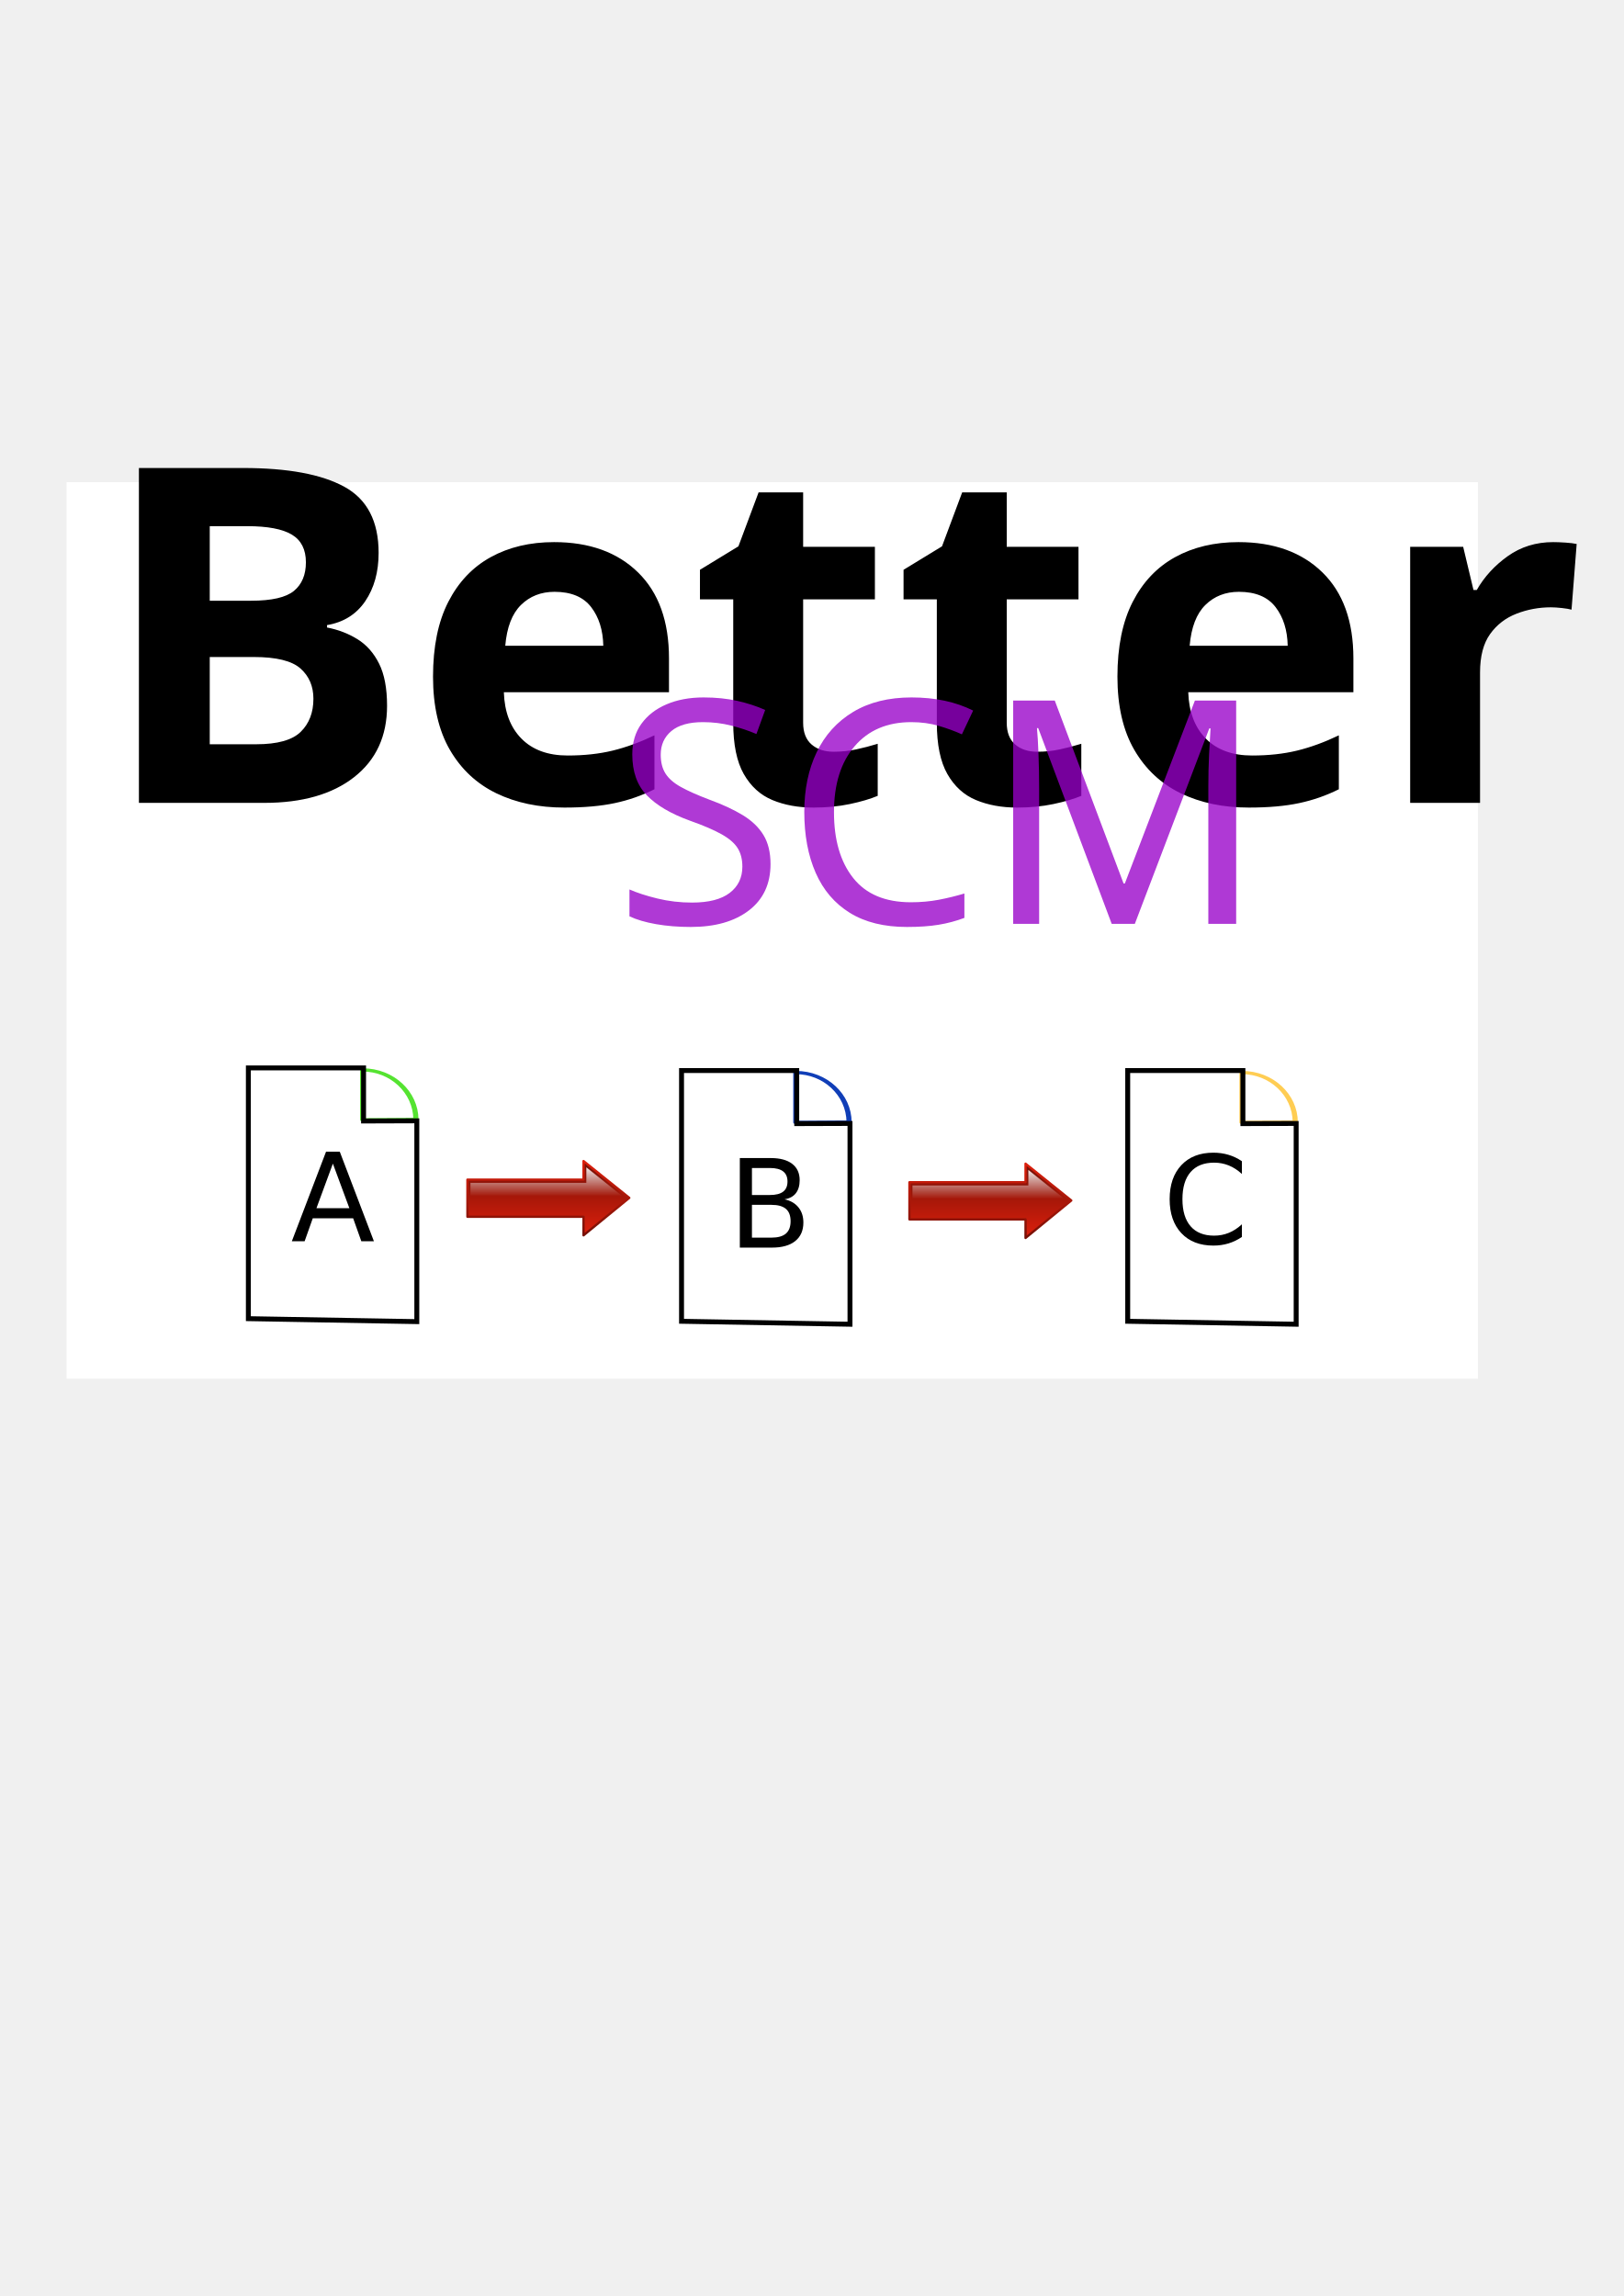
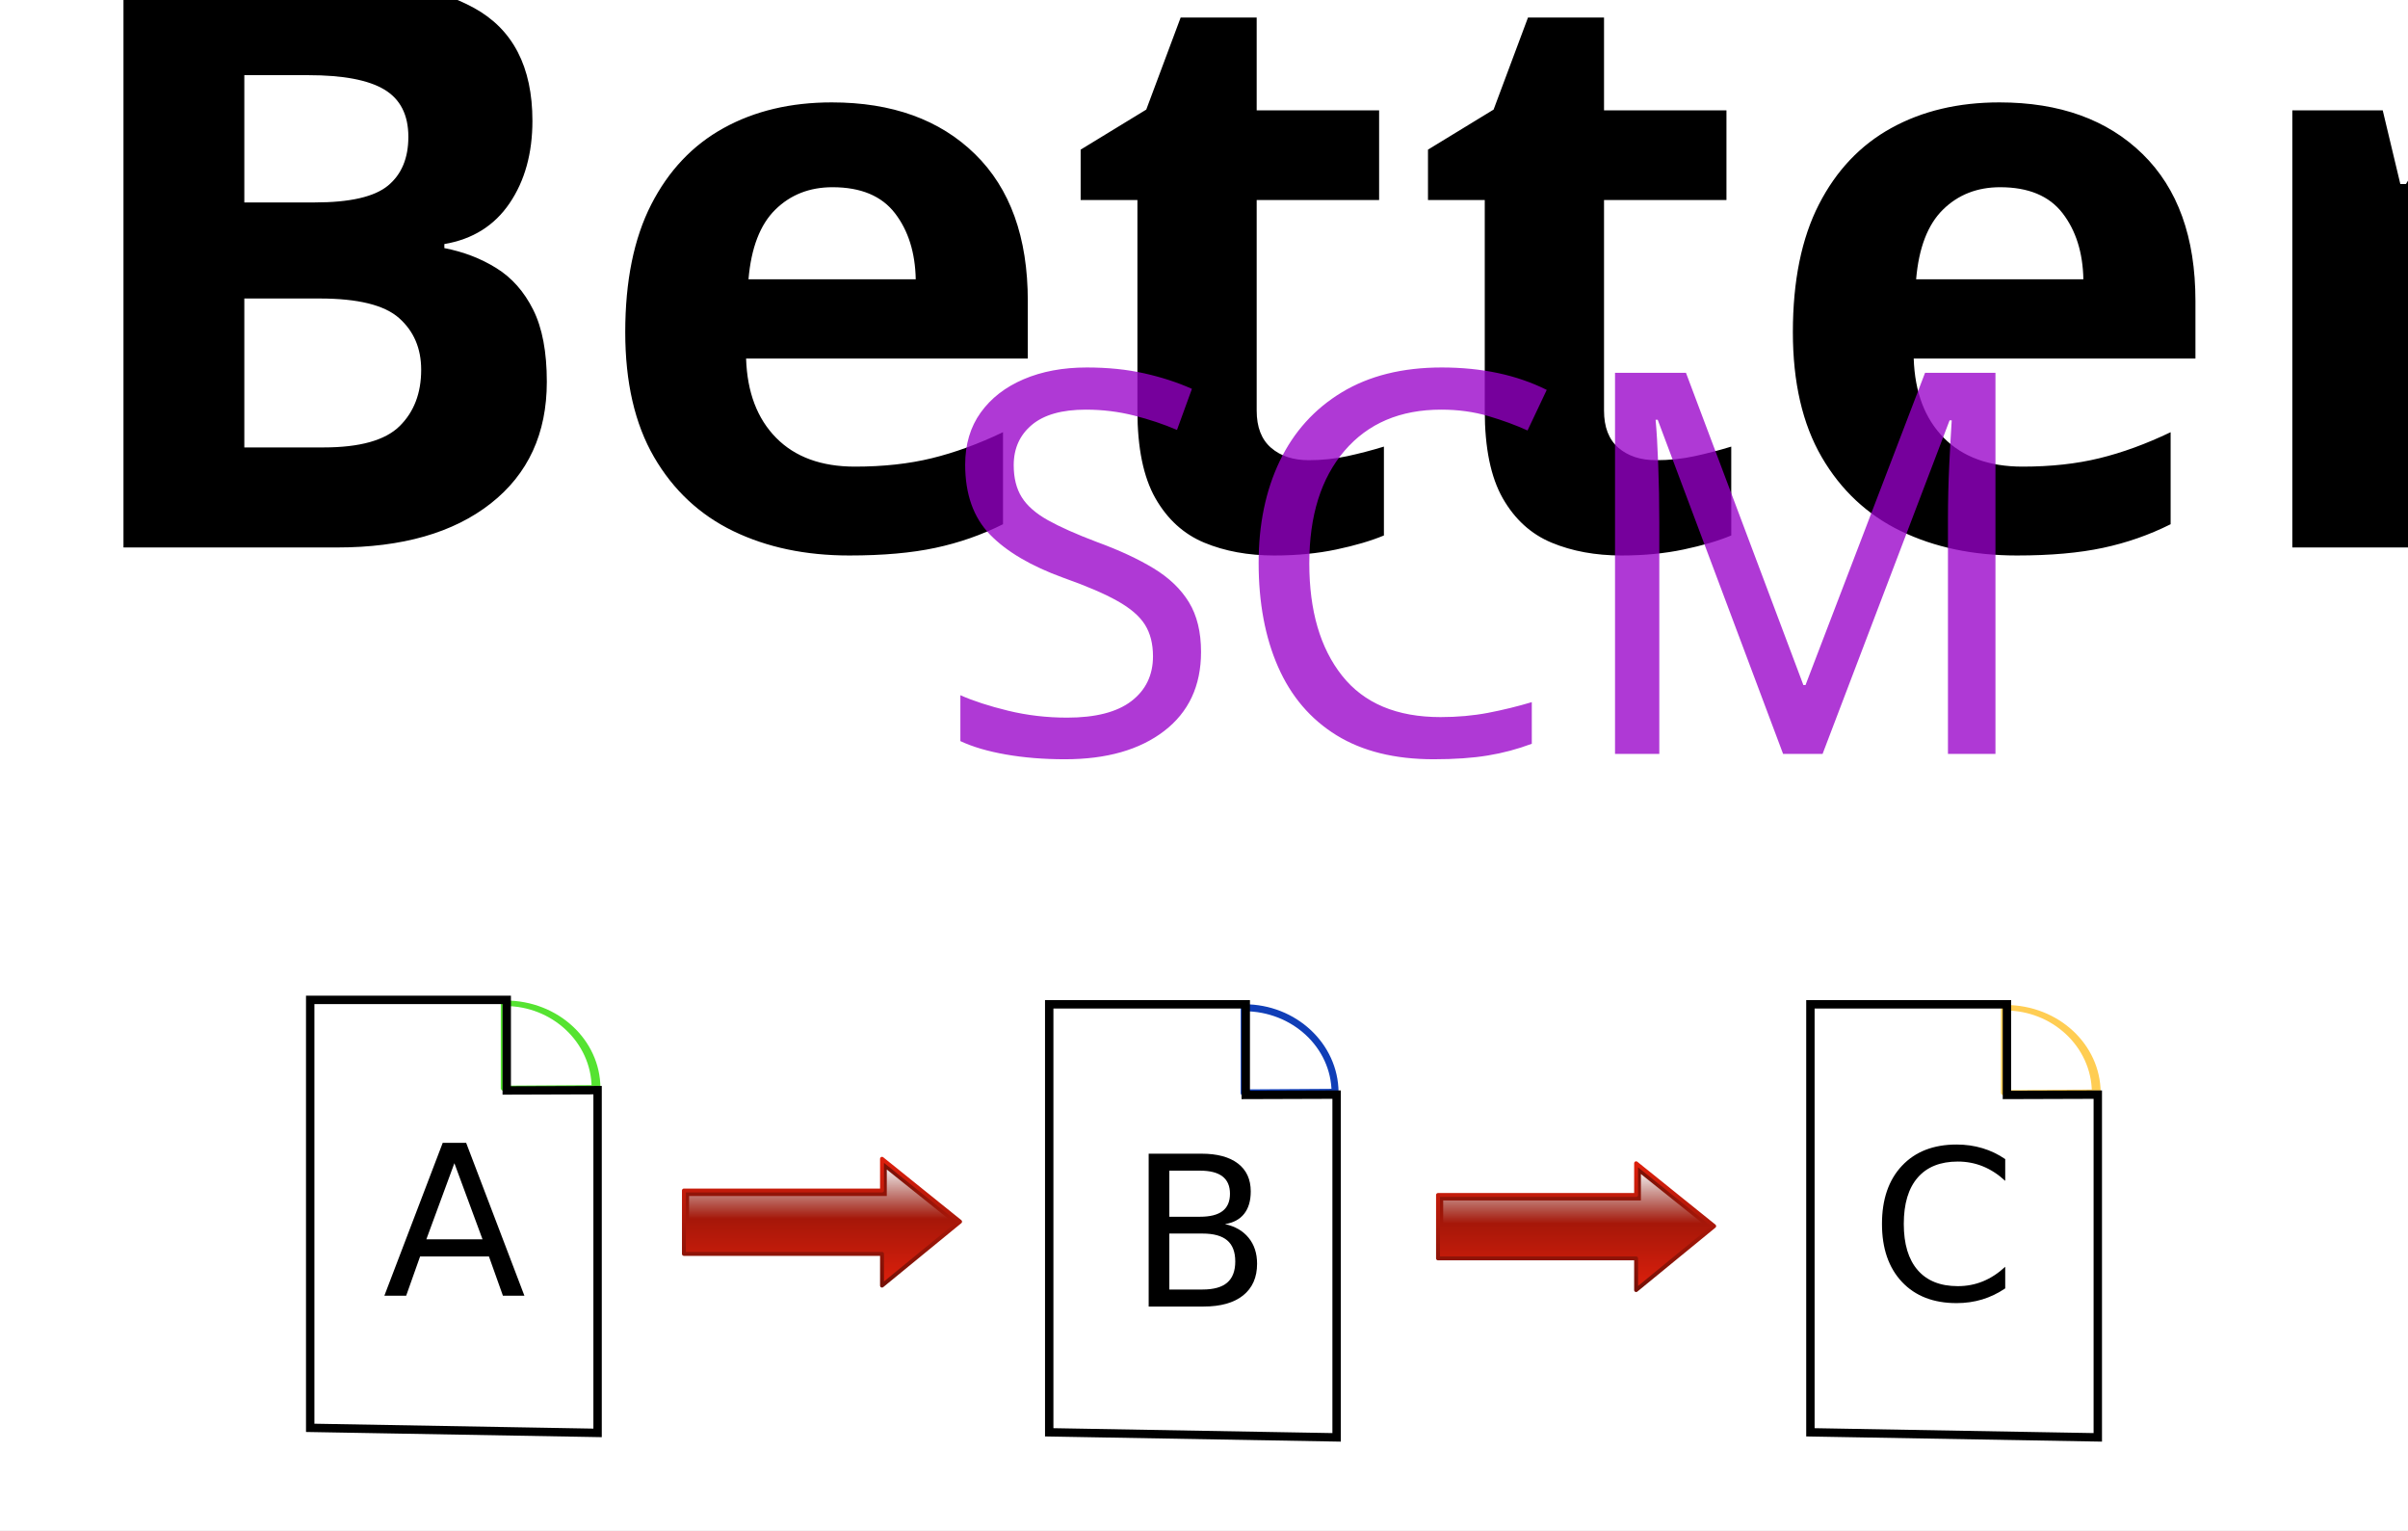
- <svg xmlns="http://www.w3.org/2000/svg" xmlns:xlink="http://www.w3.org/1999/xlink" width="210mm" height="297mm" id="svg2">
+ <svg xmlns="http://www.w3.org/2000/svg" xmlns:xlink="http://www.w3.org/1999/xlink" width="182.547mm" height="115.975mm" id="svg2" version="1.1">
  <defs id="defs3">
    <linearGradient xlink:href="#linearGradient1694" id="linearGradient1692" gradientUnits="userSpaceOnUse" gradientTransform="scale(1.479463,0.675921)" x1="244.86" y1="827.013" x2="244.86" y2="646.062" />
    <linearGradient xlink:href="#linearGradient1683" id="linearGradient1690" gradientTransform="scale(1.475472,0.677749)" x1="240.862" y1="635.747" x2="240.862" y2="1038.944" gradientUnits="userSpaceOnUse" />
    <linearGradient xlink:href="#linearGradient1683" id="linearGradient1686" gradientTransform="scale(1.475472,0.677749)" x1="242.398" y1="1035.334" x2="242.398" y2="636.255" gradientUnits="userSpaceOnUse" />
    <linearGradient id="linearGradient1683">
      <stop style="stop-color:#db1f0c;stop-opacity:1;" offset="0" id="stop1684" />
      <stop style="stop-color:#761006;stop-opacity:1;" offset="1" id="stop1685" />
    </linearGradient>
    <linearGradient id="linearGradient1694">
      <stop style="stop-color:#ffffff;stop-opacity:0;" offset="0" id="stop1695" />
      <stop style="stop-color:#ffffff;stop-opacity:1;" offset="1" id="stop1696" />
    </linearGradient>
    <linearGradient xlink:href="#linearGradient1683" id="linearGradient1368" gradientUnits="userSpaceOnUse" gradientTransform="scale(1.475472,0.677749)" x1="242.398" y1="1035.334" x2="242.398" y2="636.255" />
    <linearGradient xlink:href="#linearGradient1683" id="linearGradient1370" gradientUnits="userSpaceOnUse" gradientTransform="scale(1.475472,0.677749)" x1="240.862" y1="635.747" x2="240.862" y2="1038.944" />
    <linearGradient xlink:href="#linearGradient1694" id="linearGradient1372" gradientUnits="userSpaceOnUse" gradientTransform="scale(1.479463,0.675921)" x1="244.86" y1="827.013" x2="244.86" y2="646.062" />
    <linearGradient xlink:href="#linearGradient1683" id="linearGradient1374" gradientUnits="userSpaceOnUse" gradientTransform="scale(1.475472,0.677749)" x1="242.398" y1="1035.334" x2="242.398" y2="636.255" />
    <linearGradient xlink:href="#linearGradient1683" id="linearGradient1376" gradientUnits="userSpaceOnUse" gradientTransform="scale(1.475472,0.677749)" x1="240.862" y1="635.747" x2="240.862" y2="1038.944" />
    <linearGradient xlink:href="#linearGradient1694" id="linearGradient1378" gradientUnits="userSpaceOnUse" gradientTransform="scale(1.479463,0.675921)" x1="244.86" y1="827.013" x2="244.86" y2="646.062" />
    <linearGradient xlink:href="#linearGradient1683" id="linearGradient2476" gradientUnits="userSpaceOnUse" gradientTransform="scale(1.475472,0.677749)" x1="242.398" y1="1035.334" x2="242.398" y2="636.255" />
    <linearGradient xlink:href="#linearGradient1683" id="linearGradient2478" gradientUnits="userSpaceOnUse" gradientTransform="scale(1.475472,0.677749)" x1="240.862" y1="635.747" x2="240.862" y2="1038.944" />
    <linearGradient xlink:href="#linearGradient1694" id="linearGradient2480" gradientUnits="userSpaceOnUse" gradientTransform="scale(1.479463,0.675921)" x1="244.86" y1="827.013" x2="244.86" y2="646.062" />
    <linearGradient xlink:href="#linearGradient1683" id="linearGradient2482" gradientUnits="userSpaceOnUse" gradientTransform="scale(1.475472,0.677749)" x1="242.398" y1="1035.334" x2="242.398" y2="636.255" />
    <linearGradient xlink:href="#linearGradient1683" id="linearGradient2484" gradientUnits="userSpaceOnUse" gradientTransform="scale(1.475472,0.677749)" x1="240.862" y1="635.747" x2="240.862" y2="1038.944" />
    <linearGradient xlink:href="#linearGradient1694" id="linearGradient2486" gradientUnits="userSpaceOnUse" gradientTransform="scale(1.479463,0.675921)" x1="244.86" y1="827.013" x2="244.86" y2="646.062" />
  </defs>
-   <g id="layer1">
-     <g id="g6835" transform="translate(-64.42763,16.92179)">
-       <rect y="218.797" x="96.955" height="438.329" width="689.94" id="rect1332" style="stroke-opacity:1;stroke-dasharray:none;stroke-miterlimit:4;stroke-linejoin:round;stroke-linecap:round;stroke-width:1.849;stroke:none;fill-rule:nonzero;fill-opacity:1;fill:#ffffff" />
-     </g>
-     <g id="g2447" transform="translate(123.9411,221.3569)">
-       <g transform="translate(-160.1905,31.40612)" id="g1345">
-         <g id="g6635" transform="translate(52.79507,-99.3412)">
-           <path style="fill:#1000c9;fill-opacity:0;fill-rule:nonzero;stroke:#55e331;stroke-width:6.293;stroke-linecap:round;stroke-linejoin:round;stroke-miterlimit:4;stroke-opacity:1" id="path3579" d="M 489.68,506.966 A 96.523,65.134 0 0 1 393.822,572.098 L 393.156,506.966 z" transform="matrix(0,-0.252673,0.399804,0,-41.96443,493.3957)" />
-           <path style="fill:#9800c9;fill-opacity:0;fill-rule:nonzero;stroke:#000000;stroke-width:2.407;stroke-linecap:butt;stroke-linejoin:miter;stroke-miterlimit:4;stroke-opacity:1" d="M 104.861,368.69 L 161.171,368.69 L 161.171,394.636 L 187.202,394.551 L 187.202,492.722 L 104.861,491.276 L 104.861,368.69 z " id="rect2816" />
-           <text xml:space="preserve" style="font-size:60.055;font-style:normal;font-variant:normal;font-weight:normal;font-stretch:normal;line-height:100%;writing-mode:lr-tb;text-anchor:start;fill:#000000;fill-opacity:1;stroke:none;stroke-width:1pt;stroke-linecap:butt;stroke-linejoin:miter;stroke-opacity:1;font-family:Bitstream Vera Sans" x="125.64" y="453.428" id="text4339">
-             <tspan id="tspan4341" x="125.64" y="453.428">A</tspan>
-           </text>
-         </g>
-         <g id="g6641" transform="translate(98.43477,-100.9218)">
-           <path style="fill:#001ac9;fill-opacity:0;fill-rule:nonzero;stroke:#103eb7;stroke-width:6.293;stroke-linecap:round;stroke-linejoin:round;stroke-miterlimit:4;stroke-opacity:1" id="path4343" d="M 489.68,506.966 A 96.523,65.134 0 0 1 393.822,572.098 L 393.156,506.966 z" transform="matrix(0,-0.252673,0.399804,0,124.1401,496.2565)" />
-           <path style="fill:#9800c9;fill-opacity:0;fill-rule:nonzero;stroke:#000000;stroke-width:2.407;stroke-linecap:butt;stroke-linejoin:miter;stroke-miterlimit:4;stroke-opacity:1" d="M 270.965,371.55 L 327.275,371.55 L 327.275,397.497 L 353.307,397.411 L 353.307,495.583 L 270.965,494.137 L 270.965,371.55 z " id="path4345" />
-           <text xml:space="preserve" style="font-size:60.055;font-style:normal;font-variant:normal;font-weight:normal;font-stretch:normal;line-height:100%;writing-mode:lr-tb;text-anchor:start;fill:#000000;fill-opacity:1;stroke:none;stroke-width:1pt;stroke-linecap:butt;stroke-linejoin:miter;stroke-opacity:1;font-family:Bitstream Vera Sans" x="293.57" y="458.114" id="text4347">
-             <tspan id="tspan4349" x="293.57" y="458.114">B</tspan>
-           </text>
-         </g>
-         <g id="g6647" transform="translate(135.822,-99.09644)">
-           <path style="fill:#00a782;fill-opacity:0;fill-rule:nonzero;stroke:#ffcd53;stroke-width:6.293;stroke-linecap:round;stroke-linejoin:round;stroke-miterlimit:4;stroke-opacity:1" id="path5109" d="M 489.68,506.966 A 96.523,65.134 0 0 1 393.822,572.098 L 393.156,506.966 z" transform="matrix(0,-0.252673,0.399804,0,304.8503,494.4312)" />
-           <path style="fill:#9800c9;fill-opacity:0;fill-rule:nonzero;stroke:#000000;stroke-width:2.407;stroke-linecap:butt;stroke-linejoin:miter;stroke-miterlimit:4;stroke-opacity:1" d="M 451.675,369.725 L 507.985,369.725 L 507.985,395.671 L 534.017,395.586 L 534.017,493.757 L 451.675,492.311 L 451.675,369.725 z " id="path5111" />
-           <text xml:space="preserve" style="font-size:60.055;font-style:normal;font-variant:normal;font-weight:normal;font-stretch:normal;line-height:100%;writing-mode:lr-tb;text-anchor:start;fill:#000000;fill-opacity:1;stroke:none;stroke-width:1pt;stroke-linecap:butt;stroke-linejoin:miter;stroke-opacity:1;font-family:Bitstream Vera Sans" x="468.804" y="454.463" id="text5113">
-             <tspan id="tspan5115" x="468.804" y="454.463">C</tspan>
-           </text>
-         </g>
-         <g id="g1260" transform="matrix(-0.128144,0,0,0.128144,345.5281,312.5627)">
-           <path style="fill:url(#linearGradient2476);fill-opacity:1;fill-rule:evenodd;stroke:url(#linearGradient2478);stroke-width:8.75;stroke-linecap:butt;stroke-linejoin:round;stroke-miterlimit:4;stroke-opacity:1" d="M 45.593,565.217 L 220.155,708.191 L 220.155,637.325 L 663.068,637.325 L 663.068,495.593 L 220.155,495.593 L 220.155,424.727 L 45.593,565.217 z " id="path1061" transform="translate(-32.57368,-406.7069)" />
-           <path style="fill:url(#linearGradient2480);fill-opacity:1;fill-rule:evenodd;stroke:none;stroke-width:8.75;stroke-linecap:butt;stroke-linejoin:miter;stroke-miterlimit:4;stroke-opacity:1" d="M 62.969,565.979 L 209.459,591.616 L 651.51,591.616 L 651.51,507.867 L 209.459,507.867 L 209.459,448.717 L 62.969,565.979 z " id="path1691" transform="translate(-32.57368,-406.7069)" />
-         </g>
-         <g id="g6840" transform="matrix(-0.128144,0,0,0.128144,561.5927,313.8429)">
-           <path style="fill:url(#linearGradient2482);fill-opacity:1;fill-rule:evenodd;stroke:url(#linearGradient2484);stroke-width:8.75;stroke-linecap:butt;stroke-linejoin:round;stroke-miterlimit:4;stroke-opacity:1" d="M 45.593,565.217 L 220.155,708.191 L 220.155,637.325 L 663.068,637.325 L 663.068,495.593 L 220.155,495.593 L 220.155,424.727 L 45.593,565.217 z " id="path6842" transform="translate(-32.57368,-406.7069)" />
-           <path style="fill:url(#linearGradient2486);fill-opacity:1;fill-rule:evenodd;stroke:none;stroke-width:8.75;stroke-linecap:butt;stroke-linejoin:miter;stroke-miterlimit:4;stroke-opacity:1" d="M 62.969,565.979 L 209.459,591.616 L 651.51,591.616 L 651.51,507.867 L 209.459,507.867 L 209.459,448.717 L 62.969,565.979 z " id="path6844" transform="translate(-32.57368,-406.7069)" />
-         </g>
-       </g>
-       <g transform="translate(-143.6297,-93.20062)" id="g6852">
-         <text id="text1291" y="264.374" x="66.952" style="font-size:229.304;font-style:normal;font-variant:normal;font-weight:bold;font-stretch:normal;line-height:100%;writing-mode:lr-tb;text-anchor:start;fill:#000000;fill-opacity:1;stroke:none;stroke-width:1pt;stroke-linecap:butt;stroke-linejoin:miter;stroke-opacity:1;font-family:Blue Highway" xml:space="preserve">
-           <tspan y="264.374" x="66.952" id="tspan1293">Better</tspan>
-         </text>
-         <text id="text1295" y="323.509" x="319.587" style="font-size:152.87;font-style:normal;font-variant:normal;font-weight:normal;font-stretch:normal;line-height:100%;writing-mode:lr-tb;text-anchor:start;fill:#9800c9;fill-opacity:0.777;stroke:none;stroke-width:1pt;stroke-linecap:butt;stroke-linejoin:miter;stroke-opacity:1;font-family:Crillee" xml:space="preserve">
-           <tspan y="323.509" x="319.587" id="tspan1297">SCM</tspan>
+   <g id="layer1" transform="translate(-32.52765,-235.7189)">
+     <g id="g6835" transform="translate(-64.42763,16.92179)" />
+     <g id="g915">
+       <rect style="fill:#ffffff;fill-opacity:1;fill-rule:nonzero;stroke:none;stroke-width:1.849;stroke-linecap:round;stroke-linejoin:round;stroke-miterlimit:4;stroke-dasharray:none;stroke-opacity:1" id="rect1332" width="689.94" height="438.329" x="96.955" y="218.797" transform="translate(-64.42763,16.92179)" />
+       <g transform="translate(16.54567,153.4218)" id="g6635">
+         <path transform="matrix(0,-0.252673,0.399804,0,-41.96443,493.3957)" d="m 489.68,506.966 a 96.523,65.134 0 0 1 -95.858,65.132 l -0.665,-65.132 z" id="path3579" style="fill:#1000c9;fill-opacity:0;fill-rule:nonzero;stroke:#55e331;stroke-width:6.293;stroke-linecap:round;stroke-linejoin:round;stroke-miterlimit:4;stroke-opacity:1" />
+         <path id="rect2816" d="m 104.861,368.69 h 56.31 v 25.946 l 26.032,-0.085 v 98.171 l -82.342,-1.446 z" style="fill:#9800c9;fill-opacity:0;fill-rule:nonzero;stroke:#000000;stroke-width:2.407;stroke-linecap:butt;stroke-linejoin:miter;stroke-miterlimit:4;stroke-opacity:1" />
+         <text id="text4339" y="453.428" x="125.64" style="font-style:normal;font-variant:normal;font-weight:normal;font-stretch:normal;line-height:0%;font-family:'Bitstream Vera Sans';writing-mode:lr-tb;text-anchor:start;fill:#000000;fill-opacity:1;stroke:none;stroke-width:1pt;stroke-linecap:butt;stroke-linejoin:miter;stroke-opacity:1" xml:space="preserve">
+           <tspan style="font-size:60.055px;line-height:1" y="453.428" x="125.64" id="tspan4341">A</tspan>
        </text>
      </g>
+       <path style="fill:#001ac9;fill-opacity:0;fill-rule:nonzero;stroke:#103eb7;stroke-width:2;stroke-linecap:round;stroke-linejoin:round;stroke-miterlimit:4;stroke-opacity:1" id="path4343" d="m -524.369,389.012 a 24.389,26.041 0 0 1 -24.221,26.04 l -0.168,-26.04 z" transform="rotate(-90)" />
+       <path style="fill:#9800c9;fill-opacity:0;fill-rule:nonzero;stroke:#000000;stroke-width:2.407;stroke-linecap:butt;stroke-linejoin:miter;stroke-miterlimit:4;stroke-opacity:1" d="m 333.15,523.392 h 56.31 v 25.946 l 26.032,-0.085 v 98.171 l -82.342,-1.446 z" id="path4345" />
+       <text xml:space="preserve" style="font-style:normal;font-variant:normal;font-weight:normal;font-stretch:normal;line-height:0%;font-family:'Bitstream Vera Sans';writing-mode:lr-tb;text-anchor:start;fill:#000000;fill-opacity:1;stroke:none;stroke-width:1pt;stroke-linecap:butt;stroke-linejoin:miter;stroke-opacity:1" x="355.755" y="609.955" id="text4347">
+         <tspan id="tspan4349" x="355.755" y="609.955" style="font-size:60.055px;line-height:1">B</tspan>
+       </text>
+       <g transform="translate(99.5726,153.6666)" id="g6647">
+         <path transform="matrix(0,-0.252673,0.399804,0,304.8503,494.4312)" d="m 489.68,506.966 a 96.523,65.134 0 0 1 -95.858,65.132 l -0.665,-65.132 z" id="path5109" style="fill:#00a782;fill-opacity:0;fill-rule:nonzero;stroke:#ffcd53;stroke-width:6.293;stroke-linecap:round;stroke-linejoin:round;stroke-miterlimit:4;stroke-opacity:1" />
+         <path id="path5111" d="m 451.675,369.725 h 56.31 v 25.946 l 26.032,-0.085 v 98.171 l -82.342,-1.446 z" style="fill:#9800c9;fill-opacity:0;fill-rule:nonzero;stroke:#000000;stroke-width:2.407;stroke-linecap:butt;stroke-linejoin:miter;stroke-miterlimit:4;stroke-opacity:1" />
+         <text id="text5113" y="454.463" x="468.804" style="font-style:normal;font-variant:normal;font-weight:normal;font-stretch:normal;line-height:0%;font-family:'Bitstream Vera Sans';writing-mode:lr-tb;text-anchor:start;fill:#000000;fill-opacity:1;stroke:none;stroke-width:1pt;stroke-linecap:butt;stroke-linejoin:miter;stroke-opacity:1" xml:space="preserve">
+           <tspan style="font-size:60.055px;line-height:1" y="454.463" x="468.804" id="tspan5115">C</tspan>
+         </text>
+       </g>
+       <g transform="matrix(-0.128144,0,0,0.128144,309.2787,565.3257)" id="g1260">
+         <path transform="translate(-32.57368,-406.7069)" id="path1061" d="M 45.593,565.217 220.155,708.191 V 637.325 H 663.068 V 495.593 H 220.155 v -70.866 z" style="fill:url(#linearGradient2476);fill-opacity:1;fill-rule:evenodd;stroke:url(#linearGradient2478);stroke-width:8.75;stroke-linecap:butt;stroke-linejoin:round;stroke-miterlimit:4;stroke-opacity:1" />
+         <path transform="translate(-32.57368,-406.7069)" id="path1691" d="M 62.969,565.979 209.459,591.616 H 651.51 V 507.867 H 209.459 v -59.149 z" style="fill:url(#linearGradient2480);fill-opacity:1;fill-rule:evenodd;stroke:none;stroke-width:8.75;stroke-linecap:butt;stroke-linejoin:miter;stroke-miterlimit:4;stroke-opacity:1" />
+       </g>
+       <g transform="matrix(-0.128144,0,0,0.128144,525.3433,566.6059)" id="g6840">
+         <path transform="translate(-32.57368,-406.7069)" id="path6842" d="M 45.593,565.217 220.155,708.191 V 637.325 H 663.068 V 495.593 H 220.155 v -70.866 z" style="fill:url(#linearGradient2482);fill-opacity:1;fill-rule:evenodd;stroke:url(#linearGradient2484);stroke-width:8.75;stroke-linecap:butt;stroke-linejoin:round;stroke-miterlimit:4;stroke-opacity:1" />
+         <path transform="translate(-32.57368,-406.7069)" id="path6844" d="M 62.969,565.979 209.459,591.616 H 651.51 V 507.867 H 209.459 v -59.149 z" style="fill:url(#linearGradient2486);fill-opacity:1;fill-rule:evenodd;stroke:none;stroke-width:8.75;stroke-linecap:butt;stroke-linejoin:miter;stroke-miterlimit:4;stroke-opacity:1" />
+       </g>
+       <text xml:space="preserve" style="font-style:normal;font-variant:normal;font-weight:bold;font-stretch:normal;line-height:0%;font-family:'Blue Highway';writing-mode:lr-tb;text-anchor:start;fill:#000000;fill-opacity:1;stroke:none;stroke-width:1pt;stroke-linecap:butt;stroke-linejoin:miter;stroke-opacity:1" x="47.264" y="392.531" id="text1291">
+         <tspan style="font-size:229.304px;line-height:1" id="tspan1293" x="47.264" y="392.531">Better</tspan>
+       </text>
+       <text xml:space="preserve" style="font-style:normal;font-variant:normal;font-weight:normal;font-stretch:normal;line-height:0%;font-family:Crillee;writing-mode:lr-tb;text-anchor:start;fill:#9800c9;fill-opacity:0.777;stroke:none;stroke-width:1pt;stroke-linecap:butt;stroke-linejoin:miter;stroke-opacity:1" x="299.899" y="451.666" id="text1295">
+         <tspan style="font-size:152.87px;line-height:1" id="tspan1297" x="299.899" y="451.666">SCM</tspan>
+       </text>
    </g>
  </g>
</svg>
